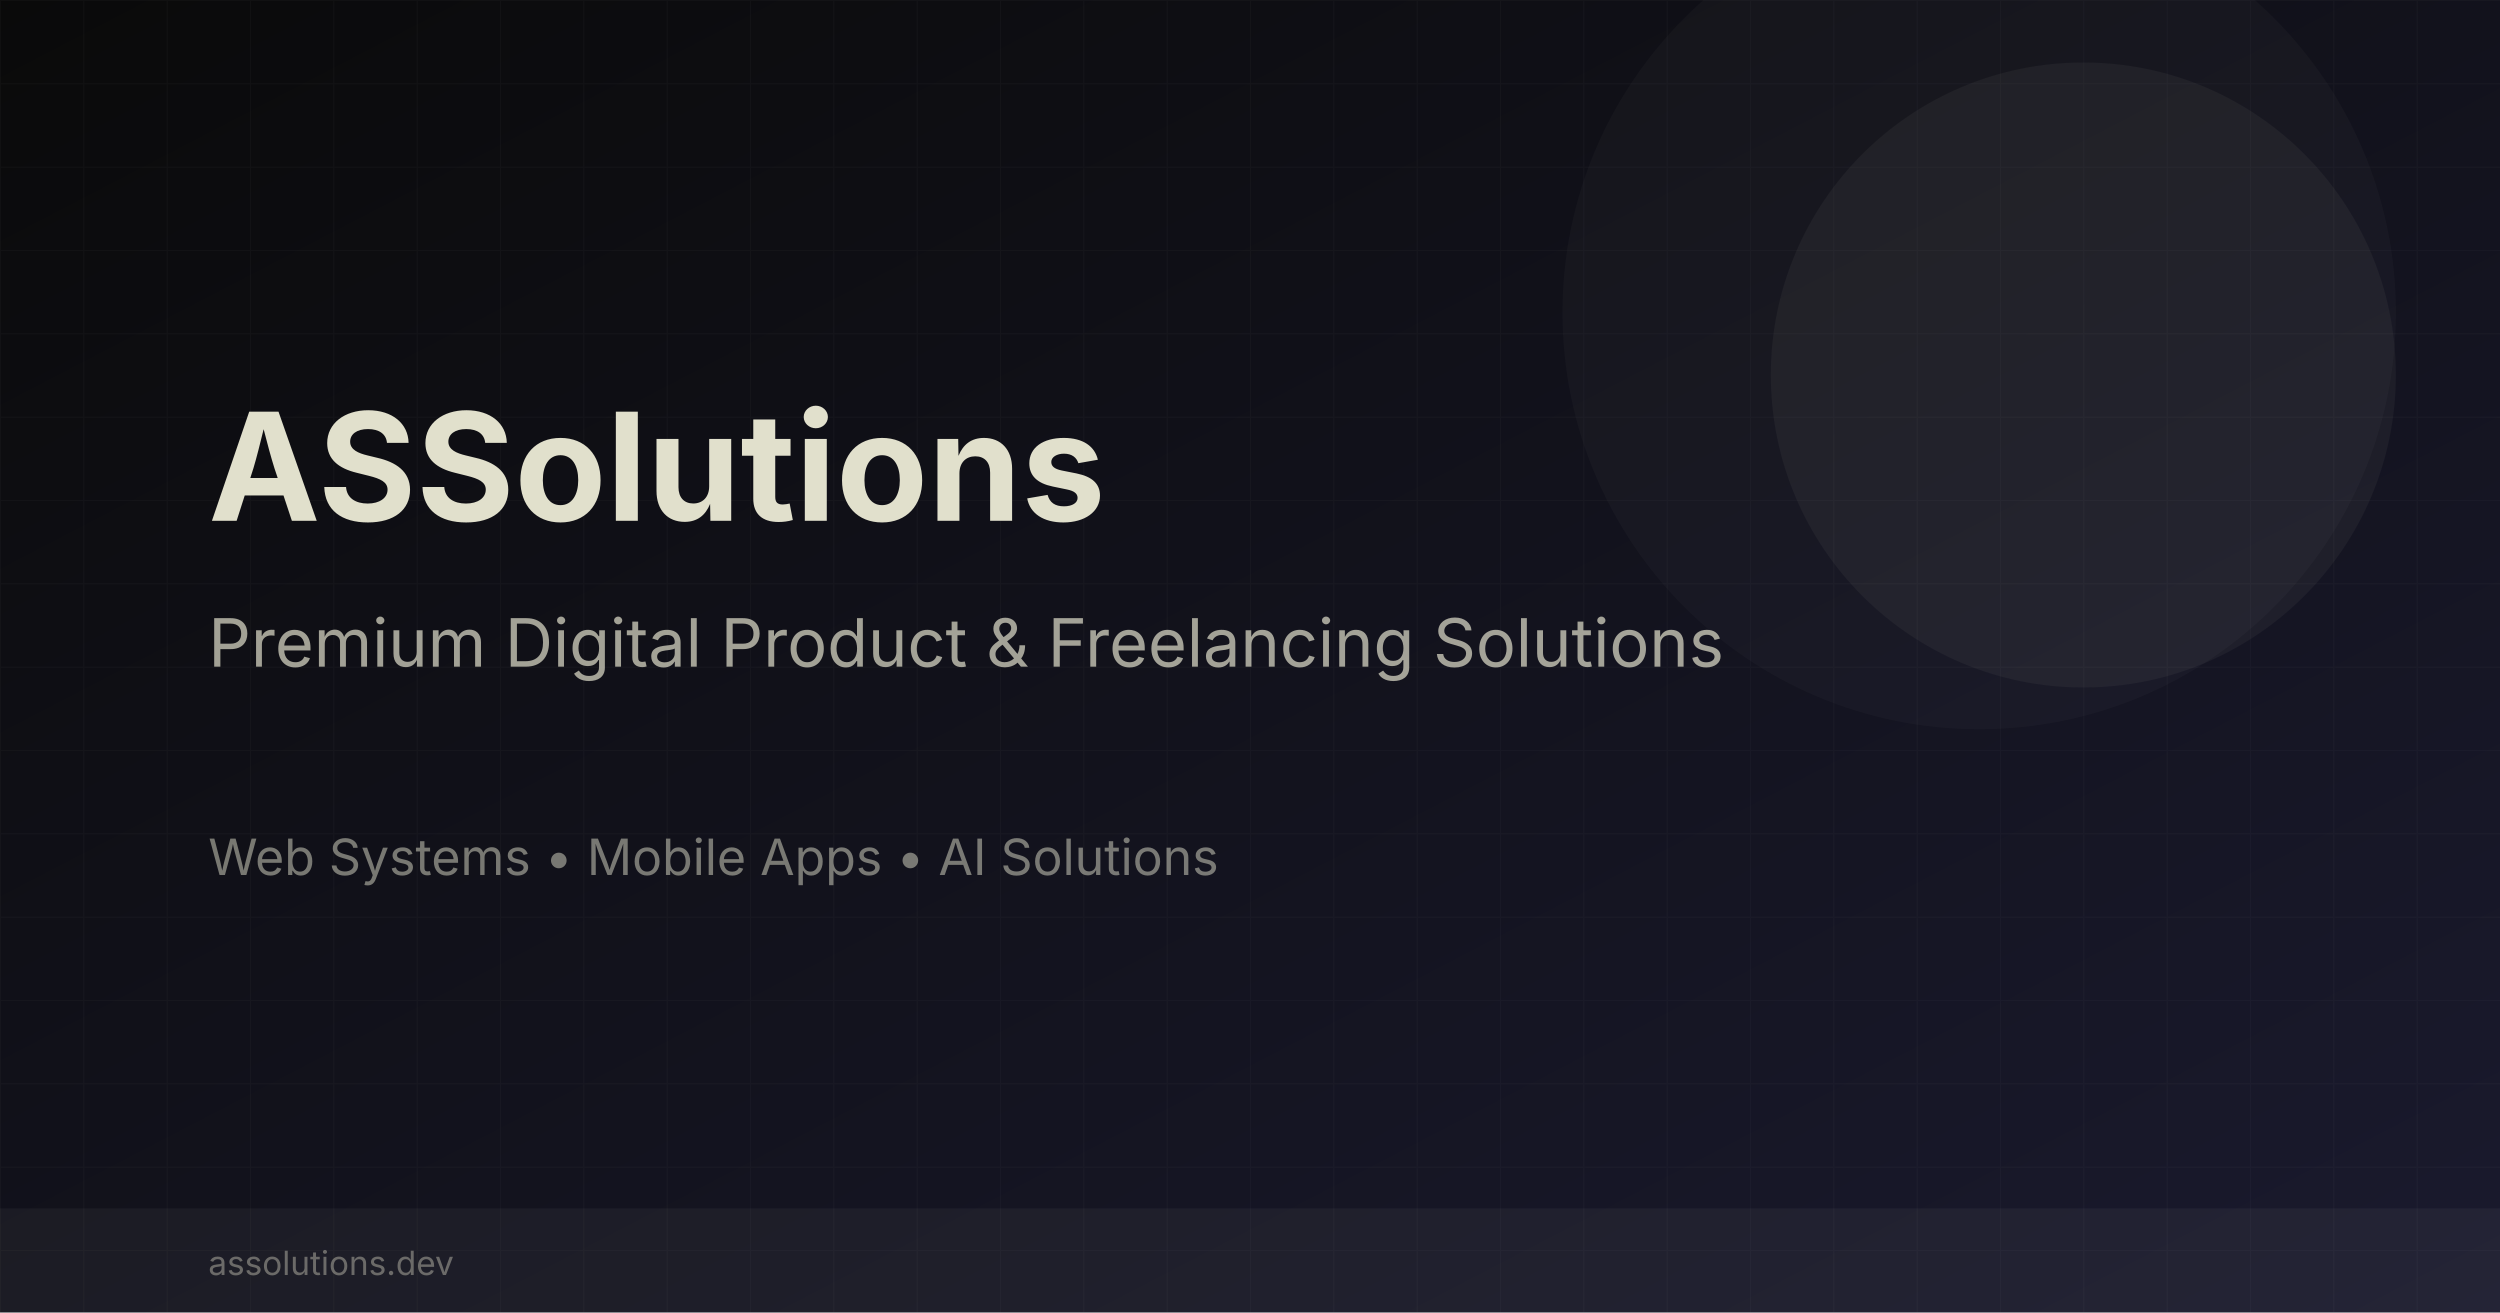
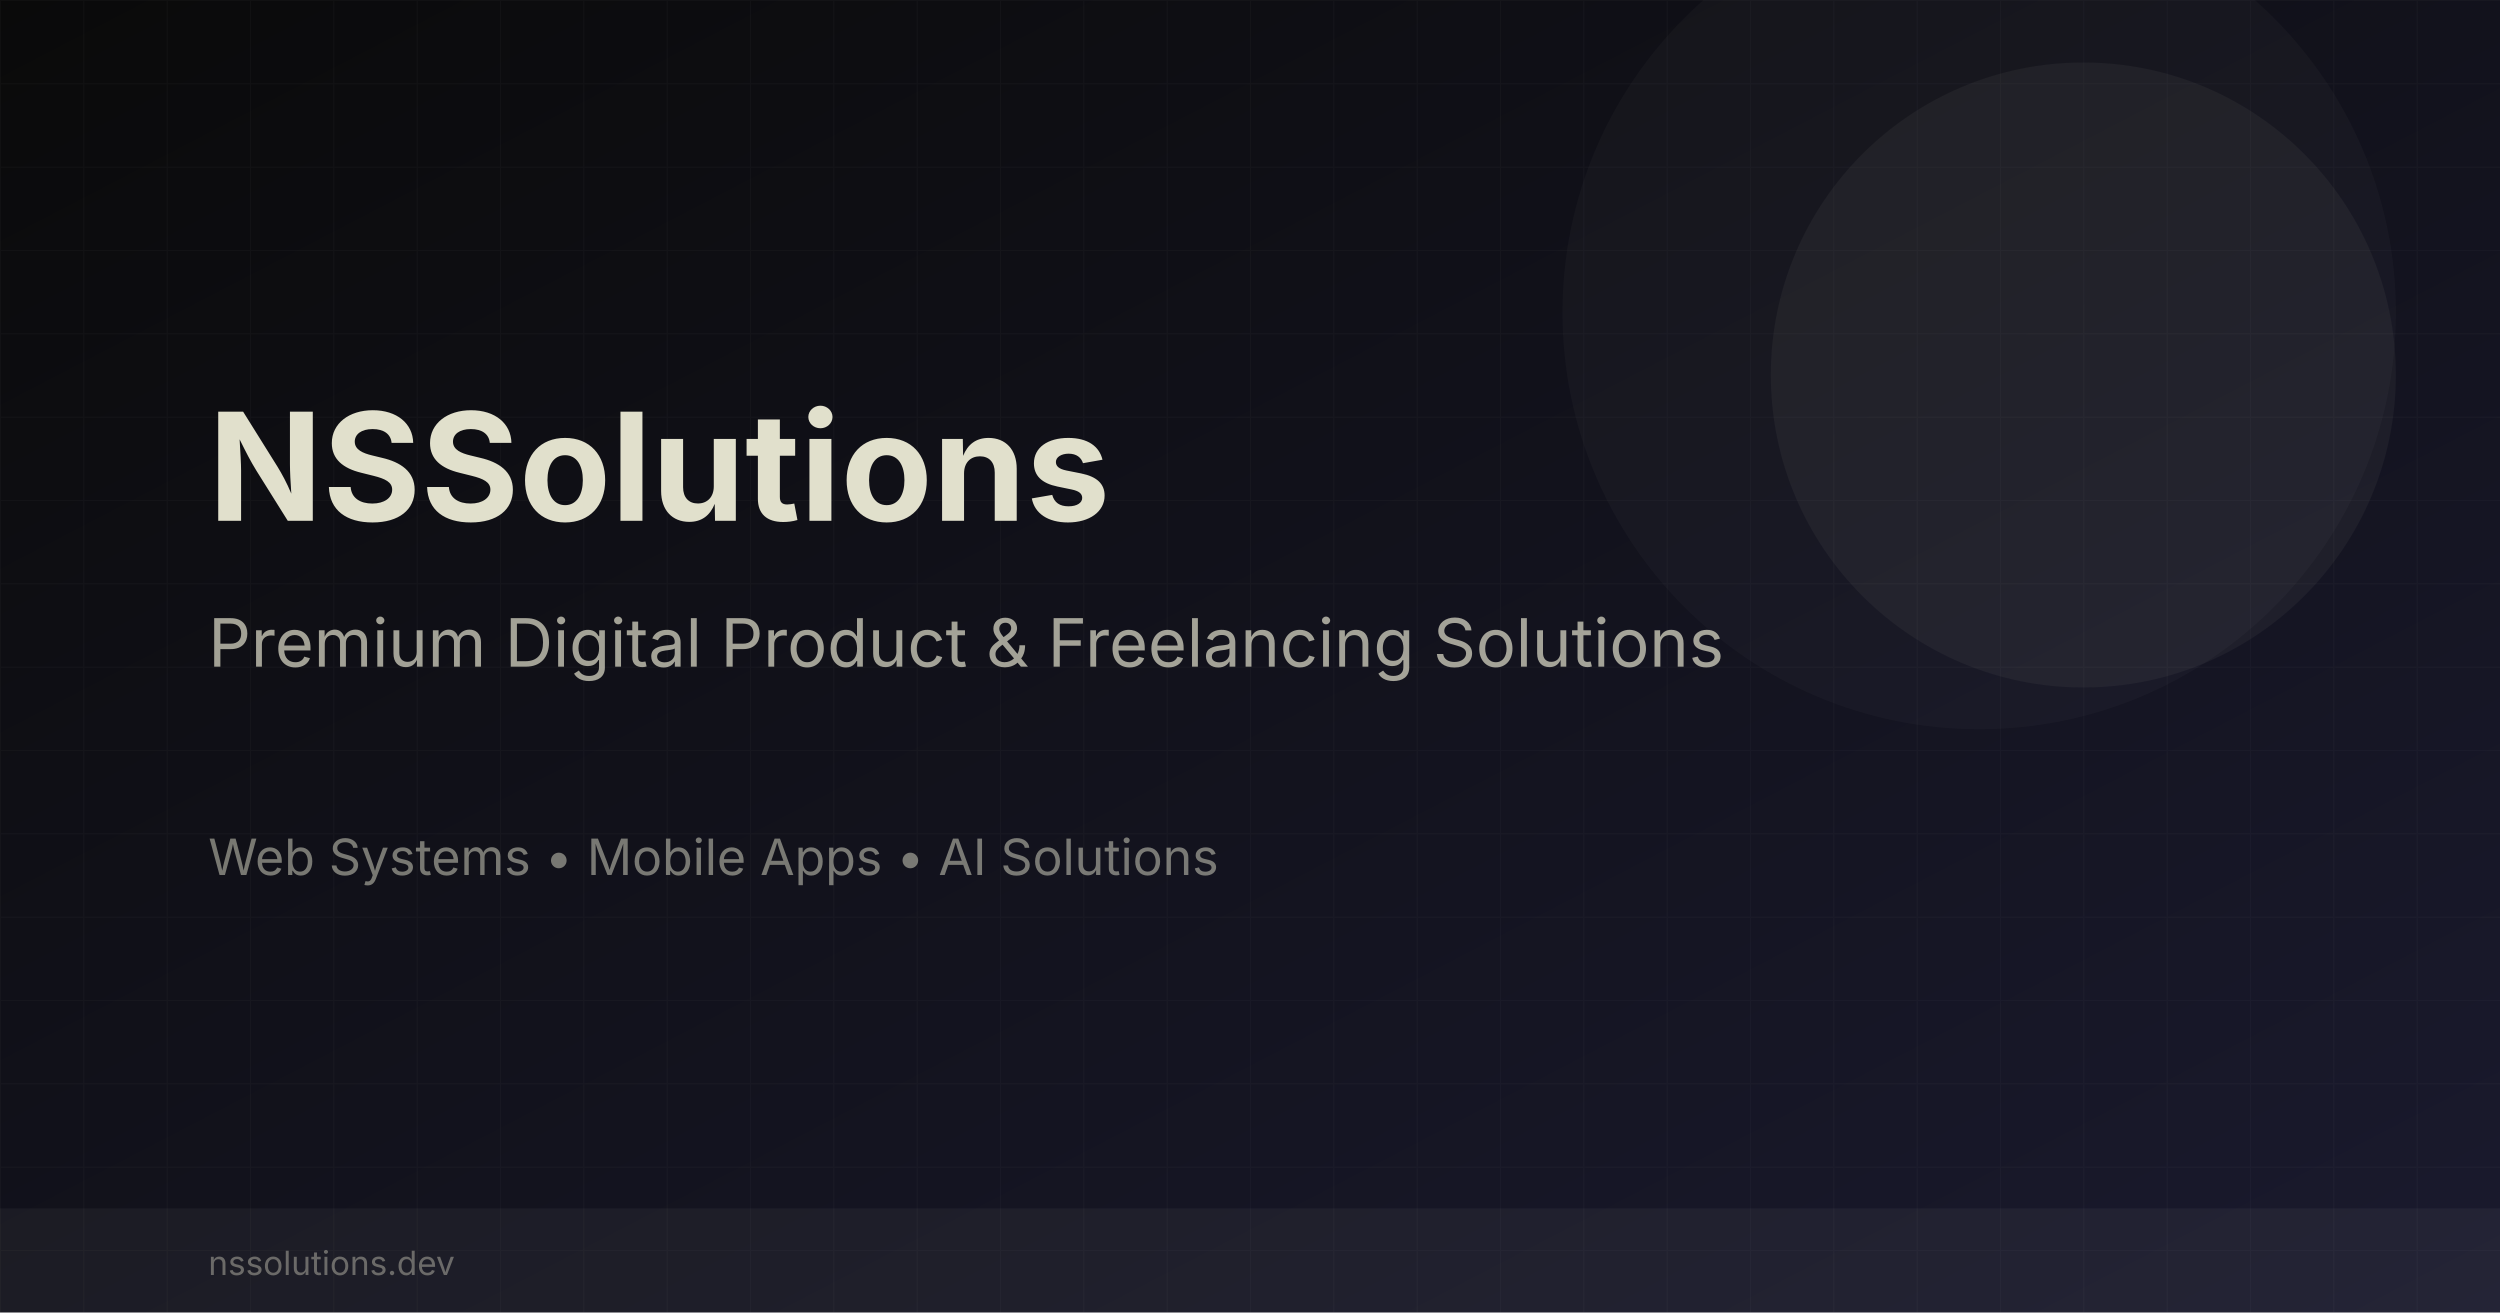
<svg xmlns="http://www.w3.org/2000/svg" width="1200" height="630" viewBox="0 0 1200 630">
  <defs>
    <linearGradient id="bg" x1="0%" y1="0%" x2="100%" y2="100%">
      <stop offset="0%" style="stop-color:#0a0a0a;stop-opacity:1" />
      <stop offset="100%" style="stop-color:#1a1a2e;stop-opacity:1" />
    </linearGradient>
    <linearGradient id="accent" x1="0%" y1="0%" x2="100%" y2="0%">
      <stop offset="0%" style="stop-color:#E1E0CC;stop-opacity:1" />
      <stop offset="100%" style="stop-color:#c9c8b4;stop-opacity:1" />
    </linearGradient>
  </defs>
  <rect width="1200" height="630" fill="url(#bg)" />
  <pattern id="grid" width="40" height="40" patternUnits="userSpaceOnUse">
    <path d="M 40 0 L 0 0 0 40" fill="none" stroke="rgba(225,224,204,0.03)" stroke-width="1" />
  </pattern>
  <rect width="1200" height="630" fill="url(#grid)" />
  <circle cx="950" cy="150" r="200" fill="rgba(225,224,204,0.03)" />
  <circle cx="1000" cy="180" r="150" fill="rgba(225,224,204,0.05)" />
  <text x="100" y="250" font-family="system-ui, -apple-system, sans-serif" font-size="72" font-weight="700" fill="#E1E0CC">
-     ASSolutions
+     NSSolutions
  </text>
  <text x="100" y="320" font-family="system-ui, -apple-system, sans-serif" font-size="32" font-weight="400" fill="rgba(225,224,204,0.7)">
    Premium Digital Product &amp; Freelancing Solutions
  </text>
  <line x1="100" y1="360" x2="400" y2="360" stroke="url(#accent)" stroke-width="2" />
  <text x="100" y="420" font-family="system-ui, -apple-system, sans-serif" font-size="24" fill="rgba(225,224,204,0.5)">
    Web Systems • Mobile Apps • AI Solutions
  </text>
  <rect x="0" y="580" width="1200" height="50" fill="rgba(225,224,204,0.05)" />
  <text x="100" y="612" font-family="system-ui, -apple-system, sans-serif" font-size="16" fill="rgba(225,224,204,0.4)">
-     assolutions.dev
+     nssolutions.dev
  </text>
</svg>
